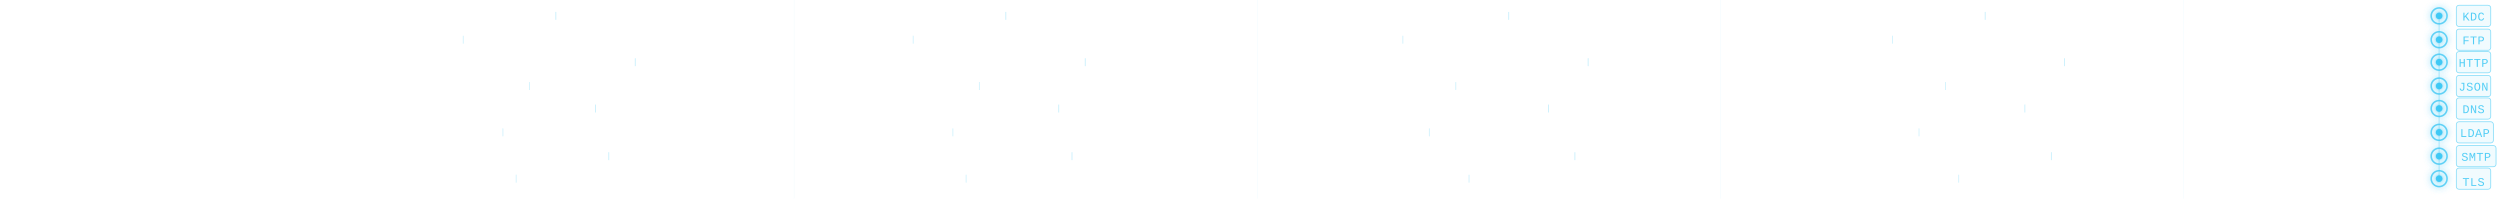
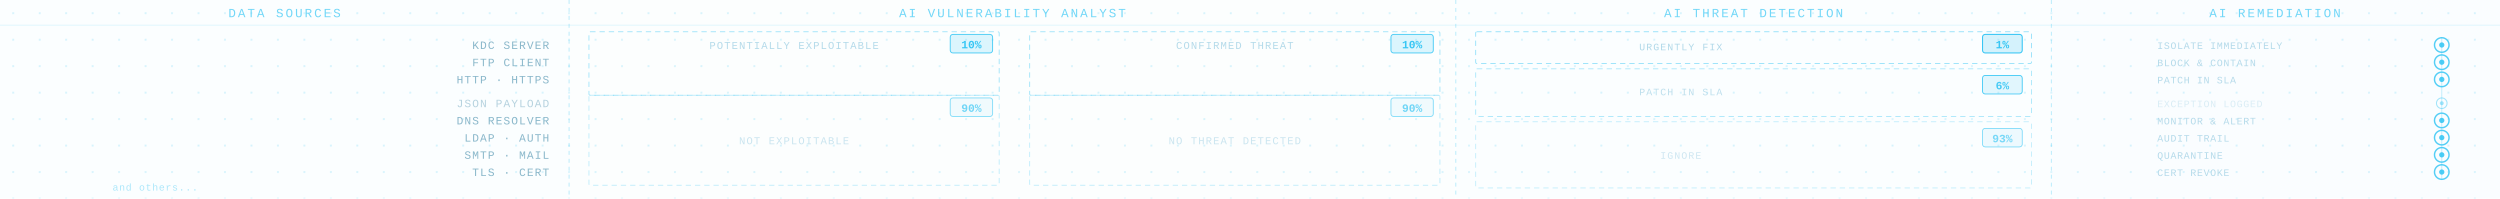
<svg xmlns="http://www.w3.org/2000/svg" viewBox="0 0 1889 150" fill="none">
  <defs>
-     <linearGradient id="streamLine" x1="1" y1="0" x2="0" y2="0" gradientUnits="objectBoundingBox">
-       <stop offset="0%" stop-color="#37c6f4" stop-opacity="0.55" />
-       <stop offset="55%" stop-color="#37c6f4" stop-opacity="0.2" />
-       <stop offset="85%" stop-color="#37c6f4" stop-opacity="0.06" />
+     <pattern id="dotGrid" x="0" y="0" width="20" height="20" patternUnits="userSpaceOnUse">
+       <circle cx="10" cy="10" r="0.8" fill="#37c6f4" opacity="0.18" />
+     </pattern>
+     <linearGradient id="streamFade" x1="1" y1="0" x2="0" y2="0" gradientUnits="objectBoundingBox">
+       <stop offset="0%" stop-color="#37c6f4" stop-opacity="0.5" />
+       <stop offset="60%" stop-color="#37c6f4" stop-opacity="0.22" />
      <stop offset="100%" stop-color="#37c6f4" stop-opacity="0" />
    </linearGradient>
-     <linearGradient id="streamLineAlt" x1="1" y1="0" x2="0" y2="0" gradientUnits="objectBoundingBox">
-       <stop offset="0%" stop-color="#37c6f4" stop-opacity="0.35" />
-       <stop offset="55%" stop-color="#37c6f4" stop-opacity="0.12" />
-       <stop offset="85%" stop-color="#37c6f4" stop-opacity="0.03" />
-       <stop offset="100%" stop-color="#37c6f4" stop-opacity="0" />
-     </linearGradient>
-     <filter id="glow" x="-50%" y="-50%" width="200%" height="200%">
-       <feGaussianBlur stdDeviation="2.5" result="blur" />
-       <feMerge>
-         <feMergeNode in="blur" />
-         <feMergeNode in="SourceGraphic" />
-       </feMerge>
-     </filter>
-     <filter id="dotGlow" x="-100%" y="-100%" width="300%" height="300%">
-       <feGaussianBlur stdDeviation="1.5" result="blur" />
-       <feMerge>
-         <feMergeNode in="blur" />
-         <feMergeNode in="SourceGraphic" />
-       </feMerge>
-     </filter>
  </defs>
-   <line x1="0" y1="12" x2="1838" y2="12" stroke="url(#streamLine)" stroke-width="0.9" />
-   <line x1="420" y1="9" x2="420" y2="15" stroke="#37c6f4" stroke-width="0.6" opacity="0.3" />
-   <line x1="760" y1="9" x2="760" y2="15" stroke="#37c6f4" stroke-width="0.6" opacity="0.3" />
-   <line x1="1140" y1="9" x2="1140" y2="15" stroke="#37c6f4" stroke-width="0.6" opacity="0.3" />
-   <line x1="1500" y1="9" x2="1500" y2="15" stroke="#37c6f4" stroke-width="0.6" opacity="0.3" />
-   <circle cx="1843" cy="12" r="6" fill="none" stroke="#37c6f4" stroke-width="1.2" opacity="0.8" filter="url(#glow)" />
-   <circle cx="1843" cy="12" r="2.5" fill="#37c6f4" opacity="0.95" filter="url(#dotGlow)" />
-   <rect x="1856" y="4" width="26" height="16" rx="2" fill="#37c6f4" fill-opacity="0.12" stroke="#37c6f4" stroke-width="0.6" opacity="0.6" />
-   <text x="1869" y="15.5" text-anchor="middle" font-family="'Courier New',Courier,monospace" font-size="9" fill="#37c6f4" opacity="0.85" letter-spacing="0.3">KDC</text>
-   <line x1="0" y1="30" x2="1838" y2="30" stroke="url(#streamLineAlt)" stroke-width="0.9" />
-   <line x1="350" y1="27" x2="350" y2="33" stroke="#37c6f4" stroke-width="0.6" opacity="0.25" />
-   <line x1="690" y1="27" x2="690" y2="33" stroke="#37c6f4" stroke-width="0.6" opacity="0.25" />
-   <line x1="1060" y1="27" x2="1060" y2="33" stroke="#37c6f4" stroke-width="0.6" opacity="0.25" />
-   <line x1="1430" y1="27" x2="1430" y2="33" stroke="#37c6f4" stroke-width="0.6" opacity="0.25" />
-   <circle cx="1843" cy="30" r="6" fill="none" stroke="#37c6f4" stroke-width="1.2" opacity="0.8" filter="url(#glow)" />
-   <circle cx="1843" cy="30" r="2.5" fill="#37c6f4" opacity="0.95" filter="url(#dotGlow)" />
-   <rect x="1856" y="22" width="26" height="16" rx="2" fill="#37c6f4" fill-opacity="0.12" stroke="#37c6f4" stroke-width="0.6" opacity="0.6" />
-   <text x="1869" y="33.5" text-anchor="middle" font-family="'Courier New',Courier,monospace" font-size="9" fill="#37c6f4" opacity="0.85" letter-spacing="0.3">FTP</text>
-   <line x1="0" y1="47" x2="1838" y2="47" stroke="url(#streamLine)" stroke-width="0.9" />
-   <line x1="480" y1="44" x2="480" y2="50" stroke="#37c6f4" stroke-width="0.6" opacity="0.3" />
-   <line x1="820" y1="44" x2="820" y2="50" stroke="#37c6f4" stroke-width="0.6" opacity="0.3" />
-   <line x1="1200" y1="44" x2="1200" y2="50" stroke="#37c6f4" stroke-width="0.6" opacity="0.3" />
-   <line x1="1560" y1="44" x2="1560" y2="50" stroke="#37c6f4" stroke-width="0.6" opacity="0.3" />
-   <circle cx="1843" cy="47" r="6" fill="none" stroke="#37c6f4" stroke-width="1.2" opacity="0.8" filter="url(#glow)" />
-   <circle cx="1843" cy="47" r="2.5" fill="#37c6f4" opacity="0.95" filter="url(#dotGlow)" />
-   <rect x="1856" y="39" width="26" height="16" rx="2" fill="#37c6f4" fill-opacity="0.12" stroke="#37c6f4" stroke-width="0.6" opacity="0.6" />
-   <text x="1869" y="50.5" text-anchor="middle" font-family="'Courier New',Courier,monospace" font-size="9" fill="#37c6f4" opacity="0.85" letter-spacing="0.3">HTTP</text>
-   <line x1="0" y1="65" x2="1838" y2="65" stroke="url(#streamLineAlt)" stroke-width="0.9" />
-   <line x1="400" y1="62" x2="400" y2="68" stroke="#37c6f4" stroke-width="0.6" opacity="0.25" />
-   <line x1="740" y1="62" x2="740" y2="68" stroke="#37c6f4" stroke-width="0.6" opacity="0.25" />
-   <line x1="1100" y1="62" x2="1100" y2="68" stroke="#37c6f4" stroke-width="0.6" opacity="0.25" />
-   <line x1="1470" y1="62" x2="1470" y2="68" stroke="#37c6f4" stroke-width="0.6" opacity="0.25" />
-   <circle cx="1843" cy="65" r="6" fill="none" stroke="#37c6f4" stroke-width="1.2" opacity="0.8" filter="url(#glow)" />
-   <circle cx="1843" cy="65" r="2.5" fill="#37c6f4" opacity="0.95" filter="url(#dotGlow)" />
-   <rect x="1856" y="57" width="26" height="16" rx="2" fill="#37c6f4" fill-opacity="0.12" stroke="#37c6f4" stroke-width="0.6" opacity="0.6" />
-   <text x="1869" y="68.5" text-anchor="middle" font-family="'Courier New',Courier,monospace" font-size="9" fill="#37c6f4" opacity="0.85" letter-spacing="0.3">JSON</text>
-   <line x1="0" y1="82" x2="1838" y2="82" stroke="url(#streamLine)" stroke-width="0.9" />
-   <line x1="450" y1="79" x2="450" y2="85" stroke="#37c6f4" stroke-width="0.6" opacity="0.3" />
-   <line x1="800" y1="79" x2="800" y2="85" stroke="#37c6f4" stroke-width="0.6" opacity="0.3" />
-   <line x1="1170" y1="79" x2="1170" y2="85" stroke="#37c6f4" stroke-width="0.6" opacity="0.3" />
-   <line x1="1530" y1="79" x2="1530" y2="85" stroke="#37c6f4" stroke-width="0.6" opacity="0.3" />
-   <circle cx="1843" cy="82" r="6" fill="none" stroke="#37c6f4" stroke-width="1.2" opacity="0.8" filter="url(#glow)" />
-   <circle cx="1843" cy="82" r="2.5" fill="#37c6f4" opacity="0.95" filter="url(#dotGlow)" />
-   <rect x="1856" y="74" width="26" height="16" rx="2" fill="#37c6f4" fill-opacity="0.12" stroke="#37c6f4" stroke-width="0.6" opacity="0.6" />
-   <text x="1869" y="85.5" text-anchor="middle" font-family="'Courier New',Courier,monospace" font-size="9" fill="#37c6f4" opacity="0.85" letter-spacing="0.3">DNS</text>
-   <line x1="0" y1="100" x2="1838" y2="100" stroke="url(#streamLineAlt)" stroke-width="0.9" />
-   <line x1="380" y1="97" x2="380" y2="103" stroke="#37c6f4" stroke-width="0.6" opacity="0.25" />
-   <line x1="720" y1="97" x2="720" y2="103" stroke="#37c6f4" stroke-width="0.6" opacity="0.25" />
-   <line x1="1080" y1="97" x2="1080" y2="103" stroke="#37c6f4" stroke-width="0.6" opacity="0.25" />
-   <line x1="1450" y1="97" x2="1450" y2="103" stroke="#37c6f4" stroke-width="0.6" opacity="0.25" />
-   <circle cx="1843" cy="100" r="6" fill="none" stroke="#37c6f4" stroke-width="1.2" opacity="0.8" filter="url(#glow)" />
-   <circle cx="1843" cy="100" r="2.5" fill="#37c6f4" opacity="0.95" filter="url(#dotGlow)" />
-   <rect x="1856" y="92" width="28" height="16" rx="2" fill="#37c6f4" fill-opacity="0.12" stroke="#37c6f4" stroke-width="0.6" opacity="0.6" />
-   <text x="1870" y="103.5" text-anchor="middle" font-family="'Courier New',Courier,monospace" font-size="9" fill="#37c6f4" opacity="0.85" letter-spacing="0.3">LDAP</text>
-   <line x1="0" y1="118" x2="1838" y2="118" stroke="url(#streamLine)" stroke-width="0.9" />
-   <line x1="460" y1="115" x2="460" y2="121" stroke="#37c6f4" stroke-width="0.6" opacity="0.3" />
-   <line x1="810" y1="115" x2="810" y2="121" stroke="#37c6f4" stroke-width="0.6" opacity="0.3" />
-   <line x1="1190" y1="115" x2="1190" y2="121" stroke="#37c6f4" stroke-width="0.6" opacity="0.3" />
-   <line x1="1550" y1="115" x2="1550" y2="121" stroke="#37c6f4" stroke-width="0.6" opacity="0.3" />
-   <circle cx="1843" cy="118" r="6" fill="none" stroke="#37c6f4" stroke-width="1.2" opacity="0.8" filter="url(#glow)" />
-   <circle cx="1843" cy="118" r="2.5" fill="#37c6f4" opacity="0.95" filter="url(#dotGlow)" />
-   <rect x="1856" y="110" width="30" height="16" rx="2" fill="#37c6f4" fill-opacity="0.12" stroke="#37c6f4" stroke-width="0.6" opacity="0.6" />
-   <text x="1871" y="121.5" text-anchor="middle" font-family="'Courier New',Courier,monospace" font-size="9" fill="#37c6f4" opacity="0.85" letter-spacing="0.3">SMTP</text>
-   <line x1="0" y1="135" x2="1838" y2="135" stroke="url(#streamLineAlt)" stroke-width="0.9" />
-   <line x1="390" y1="132" x2="390" y2="138" stroke="#37c6f4" stroke-width="0.6" opacity="0.25" />
-   <line x1="730" y1="132" x2="730" y2="138" stroke="#37c6f4" stroke-width="0.6" opacity="0.25" />
-   <line x1="1110" y1="132" x2="1110" y2="138" stroke="#37c6f4" stroke-width="0.6" opacity="0.25" />
-   <line x1="1480" y1="132" x2="1480" y2="138" stroke="#37c6f4" stroke-width="0.6" opacity="0.25" />
-   <circle cx="1843" cy="135" r="6" fill="none" stroke="#37c6f4" stroke-width="1.2" opacity="0.8" filter="url(#glow)" />
-   <circle cx="1843" cy="135" r="2.5" fill="#37c6f4" opacity="0.95" filter="url(#dotGlow)" />
-   <rect x="1856" y="127" width="26" height="16" rx="2" fill="#37c6f4" fill-opacity="0.12" stroke="#37c6f4" stroke-width="0.6" opacity="0.6" />
-   <text x="1869" y="140.5" text-anchor="middle" font-family="'Courier New',Courier,monospace" font-size="9" fill="#37c6f4" opacity="0.85" letter-spacing="0.3">TLS</text>
-   <line x1="1843" y1="12" x2="1843" y2="135" stroke="#37c6f4" stroke-width="0.8" opacity="0.35" />
-   <line x1="600" y1="0" x2="600" y2="150" stroke="#37c6f4" stroke-width="0.4" opacity="0.07" />
-   <line x1="950" y1="0" x2="950" y2="150" stroke="#37c6f4" stroke-width="0.4" opacity="0.07" />
-   <line x1="1300" y1="0" x2="1300" y2="150" stroke="#37c6f4" stroke-width="0.4" opacity="0.07" />
-   <line x1="1650" y1="0" x2="1650" y2="150" stroke="#37c6f4" stroke-width="0.4" opacity="0.07" />
+   <rect width="1889" height="150" fill="url(#dotGrid)" />
+   <rect x="0" y="0" width="430" height="150" fill="#37c6f4" fill-opacity="0.018" />
+   <rect x="430" y="0" width="670" height="150" fill="#37c6f4" fill-opacity="0.012" />
+   <rect x="1100" y="0" width="450" height="150" fill="#37c6f4" fill-opacity="0.018" />
+   <rect x="1550" y="0" width="339" height="150" fill="#37c6f4" fill-opacity="0.025" />
+   <line x1="430" y1="0" x2="430" y2="150" stroke="#37c6f4" stroke-width="0.7" stroke-dasharray="3 3" opacity="0.35" />
+   <line x1="1100" y1="0" x2="1100" y2="150" stroke="#37c6f4" stroke-width="0.7" stroke-dasharray="3 3" opacity="0.35" />
+   <line x1="1550" y1="0" x2="1550" y2="150" stroke="#37c6f4" stroke-width="0.7" stroke-dasharray="3 3" opacity="0.35" />
+   <text x="215" y="13" text-anchor="middle" font-family="'Courier New',Courier,monospace" font-size="9.5" fill="#37c6f4" opacity="0.7" letter-spacing="1.5">DATA SOURCES</text>
+   <text x="765" y="13" text-anchor="middle" font-family="'Courier New',Courier,monospace" font-size="9.5" fill="#37c6f4" opacity="0.7" letter-spacing="1.5">AI VULNERABILITY ANALYST</text>
+   <text x="1325" y="13" text-anchor="middle" font-family="'Courier New',Courier,monospace" font-size="9.5" fill="#37c6f4" opacity="0.7" letter-spacing="1.5">AI THREAT DETECTION</text>
+   <text x="1719" y="13" text-anchor="middle" font-family="'Courier New',Courier,monospace" font-size="9.5" fill="#37c6f4" opacity="0.7" letter-spacing="1.5">AI REMEDIATION</text>
+   <line x1="0" y1="19" x2="1889" y2="19" stroke="#37c6f4" stroke-width="0.5" opacity="0.2" />
+   <line x1="0" y1="34" x2="1889" y2="34" stroke="url(#streamFade)" stroke-width="0.85" />
+   <line x1="0" y1="47" x2="1889" y2="47" stroke="url(#streamFade)" stroke-width="0.85" />
+   <line x1="0" y1="60" x2="1889" y2="60" stroke="url(#streamFade)" stroke-width="0.85" />
+   <line x1="0" y1="78" x2="1889" y2="78" stroke="url(#streamFade)" stroke-width="0.7" opacity="0.7" />
+   <line x1="0" y1="91" x2="1889" y2="91" stroke="url(#streamFade)" stroke-width="0.85" />
+   <line x1="0" y1="104" x2="1889" y2="104" stroke="url(#streamFade)" stroke-width="0.85" />
+   <line x1="0" y1="117" x2="1889" y2="117" stroke="url(#streamFade)" stroke-width="0.85" />
+   <line x1="0" y1="130" x2="1889" y2="130" stroke="url(#streamFade)" stroke-width="0.85" />
+   <text x="415" y="37" text-anchor="end" font-family="'Courier New',Courier,monospace" font-size="8.5" fill="#7dafc4" opacity="0.9" letter-spacing="0.8">KDC SERVER</text>
+   <text x="415" y="50" text-anchor="end" font-family="'Courier New',Courier,monospace" font-size="8.5" fill="#7dafc4" opacity="0.9" letter-spacing="0.8">FTP CLIENT</text>
+   <text x="415" y="63" text-anchor="end" font-family="'Courier New',Courier,monospace" font-size="8.5" fill="#7dafc4" opacity="0.9" letter-spacing="0.8">HTTP · HTTPS</text>
+   <text x="415" y="81" text-anchor="end" font-family="'Courier New',Courier,monospace" font-size="8.5" fill="#7dafc4" opacity="0.55" letter-spacing="0.8">JSON PAYLOAD</text>
+   <text x="415" y="94" text-anchor="end" font-family="'Courier New',Courier,monospace" font-size="8.5" fill="#7dafc4" opacity="0.9" letter-spacing="0.8">DNS RESOLVER</text>
+   <text x="415" y="107" text-anchor="end" font-family="'Courier New',Courier,monospace" font-size="8.5" fill="#7dafc4" opacity="0.9" letter-spacing="0.8">LDAP · AUTH</text>
+   <text x="415" y="120" text-anchor="end" font-family="'Courier New',Courier,monospace" font-size="8.5" fill="#7dafc4" opacity="0.9" letter-spacing="0.8">SMTP · MAIL</text>
+   <text x="415" y="133" text-anchor="end" font-family="'Courier New',Courier,monospace" font-size="8.5" fill="#7dafc4" opacity="0.9" letter-spacing="0.8">TLS · CERT</text>
+   <text x="85" y="144" font-family="'Courier New',Courier,monospace" font-size="7.5" fill="#37c6f4" opacity="0.4" letter-spacing="0.5">and others...</text>
+   <rect x="445" y="24" width="310" height="48" rx="1" fill="none" stroke="#37c6f4" stroke-width="0.7" stroke-dasharray="4 3" opacity="0.45" />
+   <text x="600" y="37" text-anchor="middle" font-family="'Courier New',Courier,monospace" font-size="8" fill="#a8d4e6" opacity="0.85" letter-spacing="0.8">POTENTIALLY EXPLOITABLE</text>
+   <rect x="718" y="26" width="32" height="14" rx="2" fill="#37c6f4" fill-opacity="0.18" stroke="#37c6f4" stroke-width="0.7" opacity="0.9" />
+   <text x="734" y="36.5" text-anchor="middle" font-family="'Courier New',Courier,monospace" font-size="8.5" font-weight="bold" fill="#37c6f4" opacity="1">10%</text>
+   <rect x="445" y="72" width="310" height="68" rx="1" fill="none" stroke="#37c6f4" stroke-width="0.7" stroke-dasharray="4 3" opacity="0.3" />
+   <text x="600" y="109" text-anchor="middle" font-family="'Courier New',Courier,monospace" font-size="8" fill="#a8d4e6" opacity="0.6" letter-spacing="0.8">NOT EXPLOITABLE</text>
+   <rect x="718" y="74" width="32" height="14" rx="2" fill="#37c6f4" fill-opacity="0.1" stroke="#37c6f4" stroke-width="0.7" opacity="0.6" />
+   <text x="734" y="84.5" text-anchor="middle" font-family="'Courier New',Courier,monospace" font-size="8.5" font-weight="bold" fill="#37c6f4" opacity="0.7">90%</text>
+   <rect x="778" y="24" width="310" height="48" rx="1" fill="none" stroke="#37c6f4" stroke-width="0.7" stroke-dasharray="4 3" opacity="0.45" />
+   <text x="933" y="37" text-anchor="middle" font-family="'Courier New',Courier,monospace" font-size="8" fill="#a8d4e6" opacity="0.85" letter-spacing="0.8">CONFIRMED THREAT</text>
+   <rect x="1051" y="26" width="32" height="14" rx="2" fill="#37c6f4" fill-opacity="0.18" stroke="#37c6f4" stroke-width="0.7" opacity="0.9" />
+   <text x="1067" y="36.5" text-anchor="middle" font-family="'Courier New',Courier,monospace" font-size="8.5" font-weight="bold" fill="#37c6f4" opacity="1">10%</text>
+   <rect x="778" y="72" width="310" height="68" rx="1" fill="none" stroke="#37c6f4" stroke-width="0.7" stroke-dasharray="4 3" opacity="0.3" />
+   <text x="933" y="109" text-anchor="middle" font-family="'Courier New',Courier,monospace" font-size="8" fill="#a8d4e6" opacity="0.6" letter-spacing="0.8">NO THREAT DETECTED</text>
+   <rect x="1051" y="74" width="32" height="14" rx="2" fill="#37c6f4" fill-opacity="0.1" stroke="#37c6f4" stroke-width="0.7" opacity="0.6" />
+   <text x="1067" y="84.5" text-anchor="middle" font-family="'Courier New',Courier,monospace" font-size="8.5" font-weight="bold" fill="#37c6f4" opacity="0.7">90%</text>
+   <rect x="1115" y="24" width="420" height="24" rx="1" fill="none" stroke="#37c6f4" stroke-width="0.7" stroke-dasharray="4 3" opacity="0.5" />
+   <text x="1270" y="38" text-anchor="middle" font-family="'Courier New',Courier,monospace" font-size="7.5" fill="#a8d4e6" opacity="0.9" letter-spacing="0.8">URGENTLY FIX</text>
+   <rect x="1498" y="26" width="30" height="14" rx="2" fill="#37c6f4" fill-opacity="0.2" stroke="#37c6f4" stroke-width="0.8" opacity="1" />
+   <text x="1513" y="36.5" text-anchor="middle" font-family="'Courier New',Courier,monospace" font-size="8.5" font-weight="bold" fill="#37c6f4">1%</text>
+   <rect x="1115" y="52" width="420" height="36" rx="1" fill="none" stroke="#37c6f4" stroke-width="0.7" stroke-dasharray="4 3" opacity="0.4" />
+   <text x="1270" y="72" text-anchor="middle" font-family="'Courier New',Courier,monospace" font-size="7.5" fill="#a8d4e6" opacity="0.75" letter-spacing="0.8">PATCH IN SLA</text>
+   <rect x="1498" y="57" width="30" height="14" rx="2" fill="#37c6f4" fill-opacity="0.15" stroke="#37c6f4" stroke-width="0.7" opacity="0.9" />
+   <text x="1513" y="67.5" text-anchor="middle" font-family="'Courier New',Courier,monospace" font-size="8.5" font-weight="bold" fill="#37c6f4" opacity="0.9">6%</text>
+   <rect x="1115" y="92" width="420" height="50" rx="1" fill="none" stroke="#37c6f4" stroke-width="0.7" stroke-dasharray="4 3" opacity="0.28" />
+   <text x="1270" y="120" text-anchor="middle" font-family="'Courier New',Courier,monospace" font-size="7.5" fill="#a8d4e6" opacity="0.55" letter-spacing="0.8">IGNORE</text>
+   <rect x="1498" y="97" width="30" height="14" rx="2" fill="#37c6f4" fill-opacity="0.1" stroke="#37c6f4" stroke-width="0.6" opacity="0.7" />
+   <text x="1513" y="107.5" text-anchor="middle" font-family="'Courier New',Courier,monospace" font-size="8.5" font-weight="bold" fill="#37c6f4" opacity="0.65">93%</text>
+   <circle cx="1845" cy="34" r="5.5" fill="none" stroke="#37c6f4" stroke-width="1.1" opacity="0.85" />
+   <circle cx="1845" cy="34" r="2" fill="#37c6f4" opacity="0.9" />
+   <circle cx="1845" cy="47" r="5.5" fill="none" stroke="#37c6f4" stroke-width="1.1" opacity="0.85" />
+   <circle cx="1845" cy="47" r="2" fill="#37c6f4" opacity="0.9" />
+   <circle cx="1845" cy="60" r="5.5" fill="none" stroke="#37c6f4" stroke-width="1.1" opacity="0.85" />
+   <circle cx="1845" cy="60" r="2" fill="#37c6f4" opacity="0.9" />
+   <circle cx="1845" cy="78" r="4" fill="none" stroke="#37c6f4" stroke-width="0.8" opacity="0.45" />
+   <circle cx="1845" cy="78" r="1.5" fill="#37c6f4" opacity="0.45" />
+   <circle cx="1845" cy="91" r="5.5" fill="none" stroke="#37c6f4" stroke-width="1.1" opacity="0.85" />
+   <circle cx="1845" cy="91" r="2" fill="#37c6f4" opacity="0.9" />
+   <circle cx="1845" cy="104" r="5.5" fill="none" stroke="#37c6f4" stroke-width="1.1" opacity="0.85" />
+   <circle cx="1845" cy="104" r="2" fill="#37c6f4" opacity="0.9" />
+   <circle cx="1845" cy="117" r="5.5" fill="none" stroke="#37c6f4" stroke-width="1.1" opacity="0.85" />
+   <circle cx="1845" cy="117" r="2" fill="#37c6f4" opacity="0.9" />
+   <circle cx="1845" cy="130" r="5.5" fill="none" stroke="#37c6f4" stroke-width="1.1" opacity="0.85" />
+   <circle cx="1845" cy="130" r="2" fill="#37c6f4" opacity="0.9" />
+   <line x1="1845" y1="28" x2="1845" y2="136" stroke="#37c6f4" stroke-width="0.7" opacity="0.3" />
+   <text x="1630" y="37" font-family="'Courier New',Courier,monospace" font-size="7.5" fill="#a8d4e6" opacity="0.85" letter-spacing="0.5">ISOLATE IMMEDIATELY</text>
+   <text x="1630" y="50" font-family="'Courier New',Courier,monospace" font-size="7.5" fill="#a8d4e6" opacity="0.85" letter-spacing="0.5">BLOCK &amp; CONTAIN</text>
+   <text x="1630" y="63" font-family="'Courier New',Courier,monospace" font-size="7.5" fill="#a8d4e6" opacity="0.85" letter-spacing="0.5">PATCH IN SLA</text>
+   <text x="1630" y="81" font-family="'Courier New',Courier,monospace" font-size="7.5" fill="#a8d4e6" opacity="0.4" letter-spacing="0.5">EXCEPTION LOGGED</text>
+   <text x="1630" y="94" font-family="'Courier New',Courier,monospace" font-size="7.5" fill="#a8d4e6" opacity="0.85" letter-spacing="0.5">MONITOR &amp; ALERT</text>
+   <text x="1630" y="107" font-family="'Courier New',Courier,monospace" font-size="7.5" fill="#a8d4e6" opacity="0.85" letter-spacing="0.5">AUDIT TRAIL</text>
+   <text x="1630" y="120" font-family="'Courier New',Courier,monospace" font-size="7.5" fill="#a8d4e6" opacity="0.85" letter-spacing="0.5">QUARANTINE</text>
+   <text x="1630" y="133" font-family="'Courier New',Courier,monospace" font-size="7.5" fill="#a8d4e6" opacity="0.85" letter-spacing="0.5">CERT REVOKE</text>
</svg>
